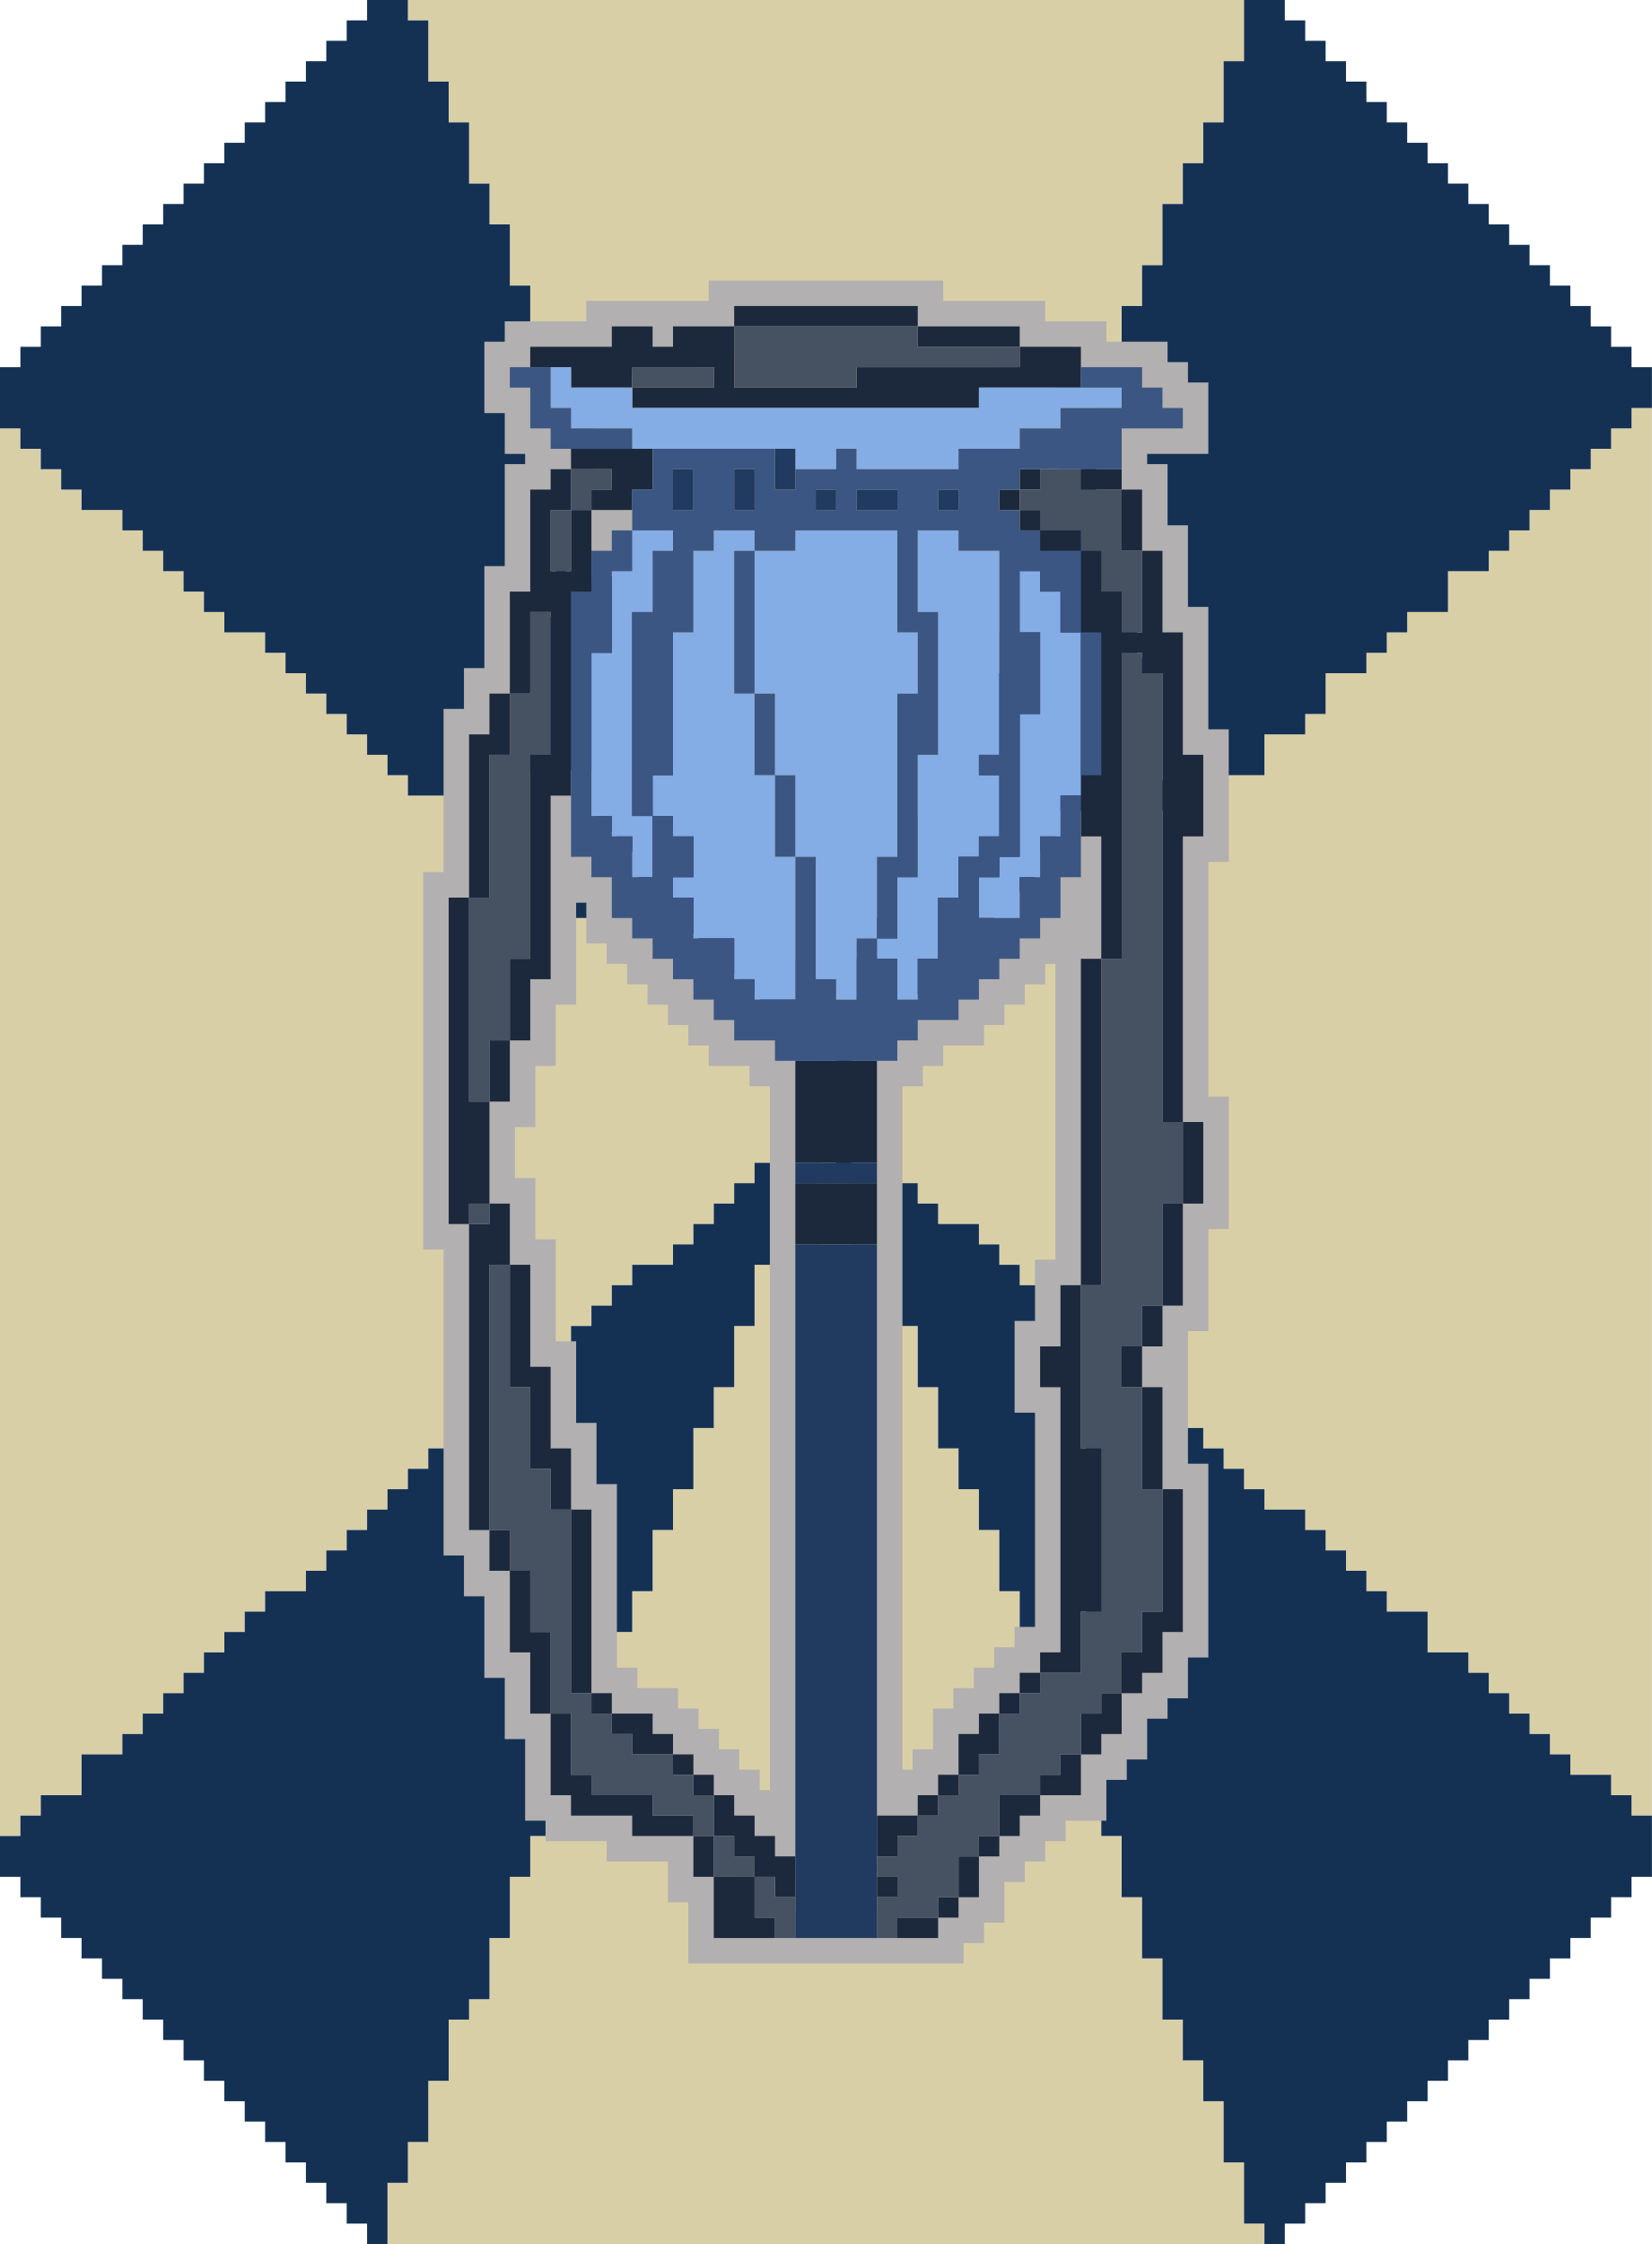
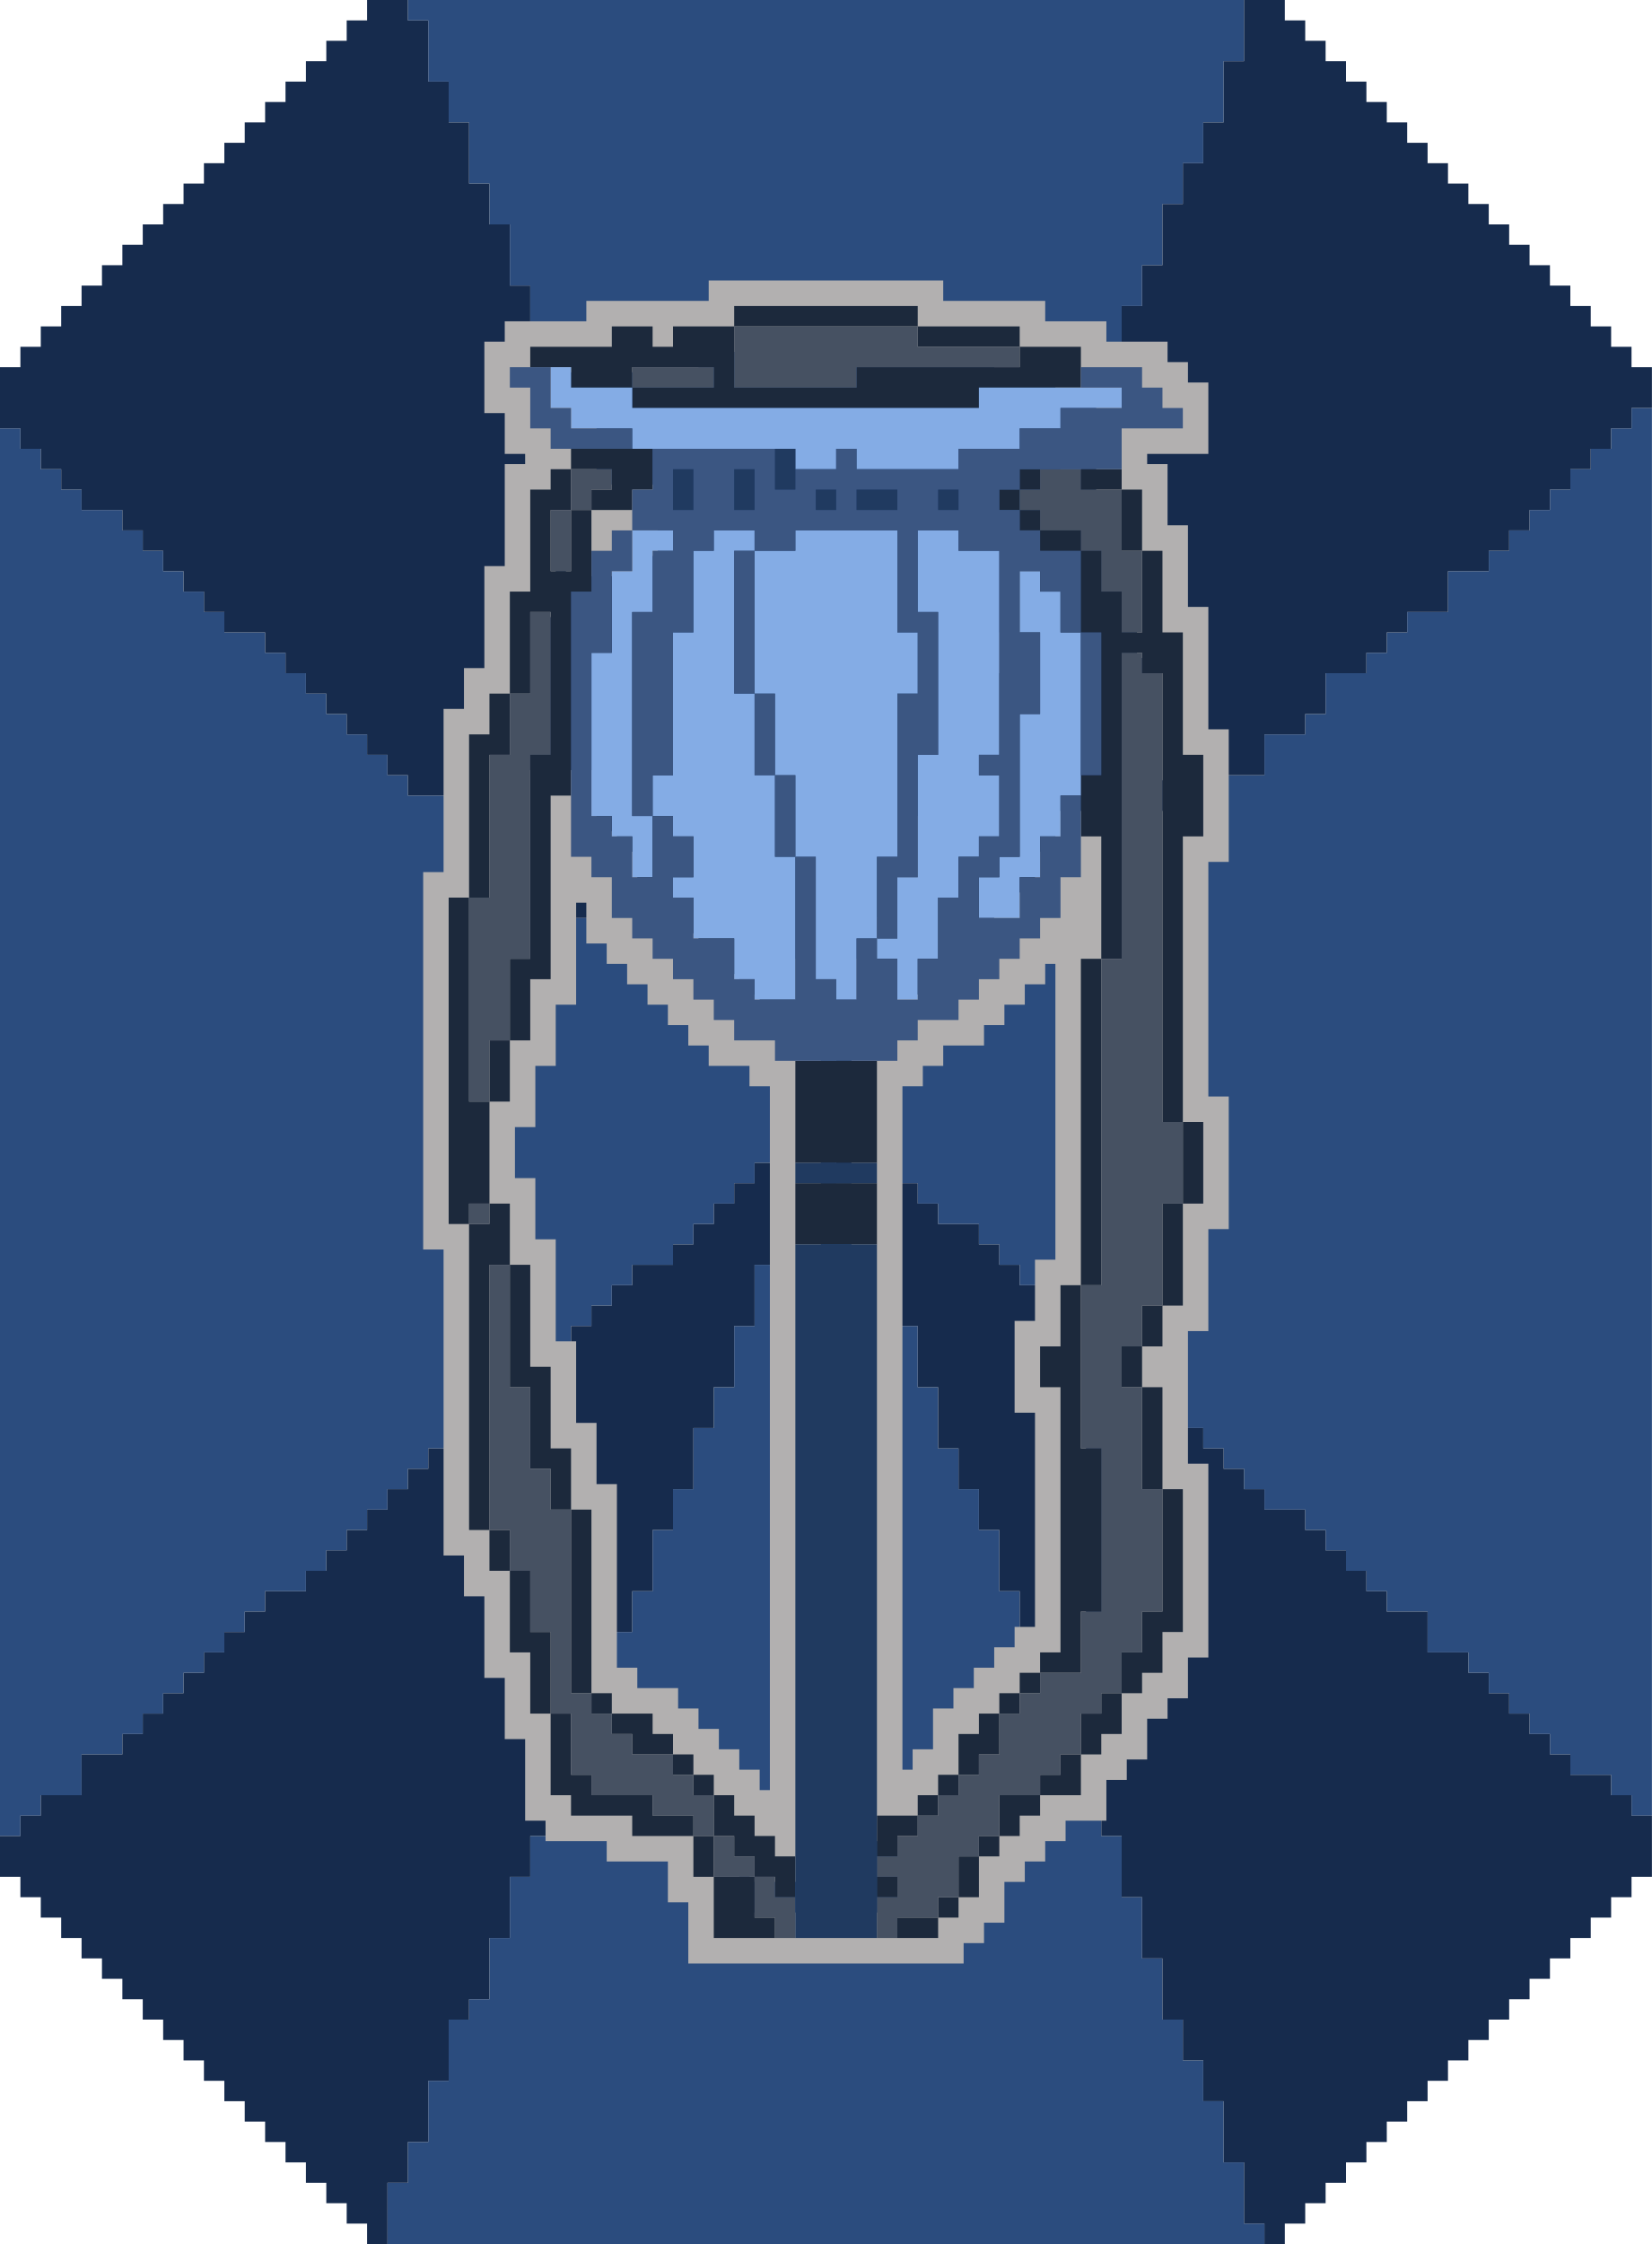
<svg xmlns="http://www.w3.org/2000/svg" preserveAspectRatio="none" style="display: block;" width="81" height="110" viewBox="0 0 81 110" fill="none">
  <g id="KESE">
    <g id="Group 301">
-       <path id="color_c5e0eb_1" fill-rule="evenodd" clip-rule="evenodd" d="M20 0H61V3H60V6H59V8H58V10H57V13H56V15H55V18H54V21H53V23H52V25H51V28H50V31H49V33H48V35H47V38H46V40H45V43H44V45H43V47H42V50H41V52H40V50H39V47H38V45H37V42H36V39H35V37H34V35H33V32H32V30H31V27H30V24H29V21H28V20H27V17H26V14H25V11H24V9H23V6H22V4H21V1H20V0ZM80 20H81V89H80V88H79V87H77V86H76V85H75V84H74V83H73V82H72V81H70V79H68V78H67V77H66V76H65V75H64V74H62V73H61V72H60V71H59V70H58V69H57V68H55V67H54V66H53V65H52V64H51V63H50V62H49V61H48V60H46V59H45V58H44V57H43V56H42V54H43V53H44V52H45V51H47V49H49V48H50V47H51V46H52V45H53V44H54V43H56V41H58V40H59V39H60V38H62V36H64V35H65V33H67V32H68V31H69V30H71V28H73V27H74V26H75V25H76V24H77V23H78V22H79V21H80V20ZM0 21H1V22H2V23H3V24H4V25H6V26H7V27H8V28H9V29H10V30H11V31H13V32H14V33H15V34H16V35H17V36H18V37H19V38H20V39H22V40H23V41H24V42H25V43H26V44H28V45H29V46H30V47H31V48H32V49H33V50H35V52H37V53H38V54H39V56H38V57H37V58H36V59H35V60H34V61H33V62H31V63H30V64H29V65H28V66H27V67H26V68H25V69H24V70H22V71H21V72H20V73H19V74H18V75H17V76H16V77H15V78H13V79H12V80H11V81H10V82H9V83H8V84H7V85H6V86H4V88H2V89H1V90H0V22V21ZM40 56H41V58H42V61H43V62H44V65H45V68H46V71H47V73H48V75H49V78H50V81H51V83H52V86H53V89H54V90H55V93H56V96H57V99H58V101H59V103H60V106H61V109H62V110H19V107H20V105H21V102H22V99H23V98H24V95H25V92H26V90H27V87H28V85H29V83H30V80H31V78H32V75H33V73H34V70H35V68H36V65H37V62H38V60H39V58H40V57V56Z" fill="#D9CFA7" />
-       <path id="color_ffffff_1" fill-rule="evenodd" clip-rule="evenodd" d="M18 0H20V1H21V4H22V6H23V9H24V11H25V14H26V17H27V20H28V21H29V24H30V27H31V30H32V32H33V35H34V37H35V39H36V42H37V45H38V47H39V50H40V52H41V50H42V47H43V45H44V43H45V40H46V38H47V35H48V33H49V31H50V28H51V25H52V23H53V21H54V18H55V15H56V13H57V10H58V8H59V6H60V3H61V0H63V1H64V2H65V3H66V4H67V5H68V6H69V7H70V8H71V9H72V10H73V11H74V12H75V13H76V14H77V15H78V16H79V17H80V18H81V20H80V21H79V22H78V23H77V24H76V25H75V26H74V27H73V28H71V30H69V31H68V32H67V33H65V35H64V36H62V38H60V39H59V40H58V41H56V43H54V44H53V45H52V46H51V47H50V48H49V49H47V51H45V52H44V53H43V54H42V56H43V57H44V58H45V59H46V60H48V61H49V62H50V63H51V64H52V65H53V66H54V67H55V68H57V69H58V70H59V71H60V72H61V73H62V74H64V75H65V76H66V77H67V78H68V79H70V81H72V82H73V83H74V84H75V85H76V86H77V87H79V88H80V89H81V92H80V93H79V94H78V95H77V96H76V97H75V98H74V99H73V100H72V101H71V102H70V103H69V104H68V105H67V106H66V107H65V108H64V109H63V110H62V109H61V106H60V103H59V101H58V99H57V96H56V93H55V90H54V89H53V86H52V83H51V81H50V78H49V75H48V73H47V71H46V68H45V65H44V62H43V61H42V58H41V56H40V58H39V60H38V62H37V65H36V68H35V70H34V73H33V75H32V78H31V80H30V83H29V85H28V87H27V90H26V92H25V95H24V98H23V99H22V102H21V105H20V107H19V110H18V109H17V108H16V107H15V106H14V105H13V104H12V103H11V102H10V101H9V100H8V99H7V98H6V97H5V96H4V95H3V94H2V93H1V92H0V90H1V89H2V88H4V86H6V85H7V84H8V83H9V82H10V81H11V80H12V79H13V78H15V77H16V76H17V75H18V74H19V73H20V72H21V71H22V70H24V69H25V68H26V67H27V66H28V65H29V64H30V63H31V62H33V61H34V60H35V59H36V58H37V57H38V56H39V54H38V53H37V52H35V50H33V49H32V48H31V47H30V46H29V45H28V44H26V43H25V42H24V41H23V40H22V39H20V38H19V37H18V36H17V35H16V34H15V33H14V32H13V31H11V30H10V29H9V28H8V27H7V26H6V25H4V24H3V23H2V22H1V21H0V18H1V17H2V16H3V15H4V14H5V13H6V12H7V11H8V10H9V9H10V8H11V7H12V6H13V5H14V4H15V3H16V2H17V1H18V0Z" fill="#143154" />
+       <path id="color_c5e0eb_1" fill-rule="evenodd" clip-rule="evenodd" d="M20 0H61V3H60V6H59V8H58V10H57V13H56V15H55V18H54V21H53V23H52V25H51V28H50V31H49V33H48V35H47V38H46V40H45V43H44V45H43V47H42V50H41V52H40V50H39V47H38V45H37V42H36V39H35V37H34V35H33V32H32V30H31V27H30V24H29V21H28V20H27V17H26V14H25V11H24V9H23V6H22V4H21V1H20V0ZM80 20H81V89H80V88H79V87H77V86H76V85H75V84H74V83H73V82H72V81H70V79H68V78H67V77H66V76H65V75H64V74H62V73H61V72H60V71H59V70H58V69H57V68H55V67H54V66H53V65H52V64H51V63H50V62H49V61H48V60H46V59H45V58H44V57H43V56H42V54H43V53H44V52H45V51H47V49H49V48H50V47H51V46H52V45H53V44H54V43H56V41H58V40H59V39H60V38H62V36H64V35H65V33H67V32H68V31H69V30H71V28H73V27H74V26H75V25H76V24H77V23H78V22H79V21H80V20ZM0 21H1V22H2V23H3V24H4V25H6V26H7V27H8V28H9V29H10V30H11V31H13V32H14V33H15V34H16V35H17V36H18V37H19V38H20V39H22V40H23V41H24V42H25V43H26V44H28V45H29V46H30V47H31V48H32V49H33V50H35V52H37V53H38V54H39V56H38V57H37V58H36V59H35V60H34V61H33V62H31V63H30V64H29V65H28V66H27V67H26V68H25V69H24V70H22V71H21V72H20V73H19V74H18V75H17V76H16V77H15V78H13V79H12V80H11V81H10V82H9V83H8V84H7V85H6V86H4V88H2V89H1V90H0V22V21ZM40 56H41V58H42V61H43V62H44V65H45V68H46V71H47V73H48V75H49V78H50V81H51V83H52V86H53V89H54V90H55V93H56V96H57V99H58V101H59V103H60V106H61V109H62V110H19V107H20V105H21V102H22V99H23V98H24V95H25V92H26V90H27V87H28V85H29V83H30V80H31V78H32V75H33V73H34V70H35V68H36V65H37V62H38V60H39V58H40V57V56Z" fill="#2B4C7E" />
+       <path id="color_ffffff_1" fill-rule="evenodd" clip-rule="evenodd" d="M18 0H20V1H21V4H22V6H23V9H24V11H25V14H26V17H27V20H28V21H29V24H30V27H31V30H32V32H33V35H34V37H35V39H36V42H37V45H38V47H39V50H40V52H41V50H42V47H43V45H44V43H45V40H46V38H47V35H48V33H49V31H50V28H51V25H52V23H53V21H54V18H55V15H56V13H57V10H58V8H59V6H60V3H61V0H63V1H64V2H65V3H66V4H67V5H68V6H69V7H70V8H71V9H72V10H73V11H74V12H75V13H76V14H77V15H78V16H79V17H80V18H81V20H80V21H79V22H78V23H77V24H76V25H75V26H74V27H73V28H71V30H69V31H68V32H67V33H65V35H64V36H62V38H60V39H59V40H58V41H56V43H54V44H53V45H52V46H51V47H50V48H49V49H47V51H45V52H44V53H43V54H42V56H43V57H44V58H45V59H46V60H48V61H49V62H50V63H51V64H52V65H53V66H54V67H55V68H57V69H58V70H59V71H60V72H61V73H62V74H64V75H65V76H66V77H67V78H68V79H70V81H72V82H73V83H74V84H75V85H76V86H77V87H79V88H80V89H81V92H80V93H79V94H78V95H77V96H76V97H75V98H74V99H73V100H72V101H71V102H70V103H69V104H68V105H67V106H66V107H65V108H64V109H63V110H62V109H61V106H60V103H59V101H58V99H57V96H56V93H55V90H54V89H53V86H52V83H51V81H50V78H49V75H48V73H47V71H46V68H45V65H44V62H43V61H42V58H41V56H40V58H39V60H38V62H37V65H36V68H35V70H34V73H33V75H32V78H31V80H30V83H29V85H28V87H27V90H26V92H25V95H24V98H23V99H22V102H21V105H20V107H19V110H18V109H17V108H16V107H15V106H14V105H13V104H12V103H11V102H10V101H9V100H8V99H7V98H6V97H5V96H4V95H3V94H2V93H1V92H0V90H1V89H2V88H4V86H6V85H7V84H8V83H9V82H10V81H11V80H12V79H13V78H15V77H16V76H17V75H18V74H19V73H20V72H21V71H22V70H24V69H25V68H26V67H27V66H28V65H29V64H30V63H31V62H33V61H34V60H35V59H36V58H37V57H38V56H39V54H38V53H37V52H35V50H33V49H32V48H31V47H30V46H29V45H28V44H26V43H25V42H24V41H23V40H22V39H20V38H19V37H18V36H17V35H16V34H15V33H14V32H13V31H11V30H10V29H9V28H8V27H7V26H6V25H4V24H3V23H2V22H1V21H0V18H1V17H2V16H3V15H4V14H5V13H6V12H7V11H8V10H9V9H10V8H11V7H12V6H13V5H14V4H15V3H16V2H17V1H18V0Z" fill="#162B4D" />
    </g>
    <path id="Union" d="M45 16H43.75V17.25H45V16ZM50 16H51.25V14.75H50V16ZM50 17H48.75V18.25H50V17ZM53 17H54.25V15.75H53V17ZM53 18H51.75V19.25H53V18ZM56 18H57.25V16.75H56V18ZM56 19H54.75V20.25H56V19ZM57 19H58.25V17.75H57V19ZM57 20H55.75V21.25H57V20ZM58 20H59.25V18.75H58V20ZM58 21V22.25H59.25V21H58ZM55 21V19.75H53.75V21H55ZM55 24H53.75V25.25H55V24ZM56 24H57.25V22.75H56V24ZM56 27H54.75V28.25H56V27ZM57 27H58.25V25.75H57V27ZM57 31H55.75V32.25H57V31ZM58 31H59.25V29.75H58V31ZM58 37H56.75V38.25H58V37ZM59 37H60.25V35.75H59V37ZM59 41V42.25H60.25V41H59ZM58 41V39.75H56.75V41H58ZM58 55H56.75V56.25H58V55ZM59 55H60.25V53.75H59V55ZM59 59V60.25H60.25V59H59ZM58 59V57.75H56.75V59H58ZM58 64V65.25H59.25V64H58ZM57 64V62.75H55.75V64H57ZM57 66V67.25H58.25V66H57ZM56 66V64.75H54.75V66H56ZM56 68H54.75V69.25H56V68ZM57 68H58.25V66.75H57V68ZM57 73H55.75V74.25H57V73ZM58 73H59.25V71.75H58V73ZM58 80V81.25H59.25V80H58ZM57 80V78.75H55.75V80H57ZM57 82V83.25H58.25V82H57ZM56 82V80.75H54.75V82H56ZM56 83V84.25H57.25V83H56ZM55 83V81.75H53.75V83H55ZM55 85V86.25H56.25V85H55ZM54 85V83.75H52.75V85H54ZM54 86V87.25H55.25V86H54ZM53 86V84.75H51.75V86H53ZM53 88V89.25H54.25V88H53ZM51 88V86.75H49.75V88H51ZM51 89V90.25H52.25V89H51ZM50 89V87.75H48.75V89H50ZM50 90V91.25H51.25V90H50ZM49 90V88.75H47.75V90H49ZM49 91V92.25H50.25V91H49ZM48 91V89.75H46.75V91H48ZM48 93V94.25H49.25V93H48ZM47 93V91.75H45.75V93H47ZM47 94V95.25H48.25V94H47ZM46 94V92.75H44.75V94H46ZM46 95V96.25H47.25V95H46ZM35 95H33.75V96.25H35V95ZM35 92H36.25V90.75H35V92ZM34 92H32.75V93.25H34V92ZM34 90H35.25V88.75H34V90ZM31 90H29.75V91.25H31V90ZM31 89H32.25V87.75H31V89ZM28 89H26.75V90.25H28V89ZM28 88H29.25V86.75H28V88ZM27 88H25.75V89.25H27V88ZM27 84H28.25V82.75H27V84ZM26 84H24.75V85.25H26V84ZM26 81H27.25V79.75H26V81ZM25 81H23.75V82.25H25V81ZM25 77H26.25V75.75H25V77ZM24 77H22.75V78.25H24V77ZM24 75H25.25V73.75H24V75ZM23 75H21.75V76.25H23V75ZM23 60H24.25V58.75H23V60ZM22 60H20.75V61.25H22V60ZM22 44V42.75H20.75V44H22ZM23 44V45.25H24.25V44H23ZM23 36V34.75H21.75V36H23ZM24 36V37.25H25.25V36H24ZM24 34V32.75H22.75V34H24ZM25 34V35.25H26.25V34H25ZM25 29V27.75H23.75V29H25ZM26 29V30.25H27.25V29H26ZM26 24V22.75H24.75V24H26ZM27 24V25.25H28.25V24H27ZM27 23V21.75H25.75V23H27ZM28 23V24.25H29.25V23H28ZM28 22H29.25V20.75H28V22ZM27 22H25.75V23.25H27V22ZM27 21H28.25V19.75H27V21ZM26 21H24.75V22.25H26V21ZM26 19H27.25V17.75H26V19ZM25 19H23.75V20.25H25V19ZM25 18V16.75H23.75V18H25ZM26 18V19.25H27.25V18H26ZM26 17V15.75H24.75V17H26ZM30 17V18.25H31.25V17H30ZM30 16V14.75H28.75V16H30ZM32 16H33.25V14.75H32V16ZM32 17H30.75V18.25H32V17ZM33 17V18.25H34.25V17H33ZM33 16V14.75H31.75V16H33ZM36 16V17.25H37.25V16H36ZM36 15V13.75H34.75V15H36ZM45 15H46.25V13.75H45V15ZM27 48V49.25H28.25V48H27ZM26 48V46.75H24.75V48H26ZM26 51V52.25H27.25V51H26ZM25 51V49.75H23.75V51H25ZM25 54V55.25H26.25V54H25ZM24 54V52.75H22.75V54H24ZM24 59H22.75V60.25H24V59ZM25 59H26.25V57.75H25V59ZM25 62H23.75V63.25H25V62ZM26 62H27.25V60.75H26V62ZM26 67H24.75V68.25H26V67ZM27 67H28.25V65.75H27V67ZM27 71H25.75V72.25H27V71ZM28 71H29.25V69.75H28V71ZM28 74H26.75V75.25H28V74ZM29 74H30.25V72.75H29V74ZM29 83H27.75V84.25H29V83ZM30 83H31.25V81.75H30V83ZM30 84H28.75V85.25H30V84ZM32 84H33.25V82.75H32V84ZM32 85H30.75V86.25H32V85ZM33 85H34.25V83.75H33V85ZM33 86H31.75V87.25H33V86ZM34 86H35.25V84.75H34V86ZM34 87H32.75V88.25H34V87ZM35 87H36.25V85.75H35V87ZM35 88H33.75V89.25H35V88ZM36 88H37.25V86.75H36V88ZM36 89H34.75V90.25H36V89ZM37 89H38.25V87.75H37V89ZM37 90H35.75V91.25H37V90ZM38 90H39.25V88.75H38V90ZM38 91H36.75V92.25H38V91ZM39 91V92.25H40.25V91H39ZM39 52H40.25V50.75H39V52ZM38 52H36.75V53.25H38V52ZM38 51H39.25V49.75H38V51ZM36 51H34.75V52.25H36V51ZM36 50H37.25V48.75H36V50ZM35 50H33.75V51.25H35V50ZM35 49H36.25V47.75H35V49ZM34 49H32.75V50.25H34V49ZM34 48H35.25V46.75H34V48ZM33 48H31.75V49.25H33V48ZM33 47H34.25V45.75H33V47ZM32 47H30.75V48.25H32V47ZM32 46H33.25V44.75H32V46ZM31 46H29.75V47.25H31V46ZM31 45H32.25V43.75H31V45ZM30 45H28.75V46.25H30V45ZM30 43H31.25V41.75H30V43ZM29 43H27.75V44.25H29V43ZM29 42H30.25V40.75H29V42ZM28 42H26.75V43.25H28V42ZM28 39H29.25V37.75H28V39ZM27 39V37.75H25.75V39H27ZM53 43V44.25H54.25V43H53ZM52 43V41.75H50.75V43H52ZM52 45V46.25H53.25V45H52ZM51 45V43.75H49.75V45H51ZM51 46V47.25H52.25V46H51ZM50 46V44.75H48.75V46H50ZM50 47V48.25H51.25V47H50ZM49 47V45.75H47.75V47H49ZM49 48V49.25H50.25V48H49ZM48 48V46.75H46.75V48H48ZM48 49V50.25H49.25V49H48ZM47 49V47.75H45.75V49H47ZM47 50V51.25H48.25V50H47ZM45 50V48.75H43.75V50H45ZM45 51V52.25H46.25V51H45ZM44 51V49.75H42.75V51H44ZM44 52V53.25H45.25V52H44ZM43 52V50.75H41.75V52H43ZM43 89H41.75V90.25H43V89ZM45 89V90.25H46.25V89H45ZM45 88V86.75H43.75V88H45ZM46 88V89.25H47.25V88H46ZM46 87V85.75H44.75V87H46ZM47 87V88.25H48.25V87H47ZM47 85V83.75H45.75V85H47ZM48 85V86.25H49.25V85H48ZM48 84V82.75H46.75V84H48ZM49 84V85.25H50.25V84H49ZM49 83V81.75H47.75V83H49ZM50 83V84.25H51.25V83H50ZM50 82V80.75H48.75V82H50ZM51 82V83.25H52.25V82H51ZM51 81V79.75H49.75V81H51ZM52 81V82.25H53.25V81H52ZM52 68H53.25V66.75H52V68ZM51 68H49.75V69.25H51V68ZM51 66V64.75H49.75V66H51ZM52 66V67.25H53.25V66H52ZM52 63V61.75H50.75V63H52ZM53 63V64.25H54.25V63H53ZM53 47V45.75H51.75V47H53ZM54 47V48.25H55.25V47H54ZM54 41H55.25V39.75H54V41ZM53 41V39.75H51.75V41H53ZM29 27H27.75V28.25H29V27ZM30 27V28.25H31.25V27H30ZM30 26V24.75H28.75V26H30ZM31 26V27.25H32.25V26H31ZM31 25H32.25V23.75H31V25ZM29 25V23.75H27.75V25H29ZM45 16V17.25H50V16V14.75H45V16ZM50 16H48.75V17H50H51.25V16H50ZM50 17V18.25H53V17V15.75H50V17ZM53 17H51.75V18H53H54.25V17H53ZM53 18V19.25H56V18V16.75H53V18ZM56 18H54.75V19H56H57.25V18H56ZM56 19V20.25H57V19V17.75H56V19ZM57 19H55.75V20H57H58.25V19H57ZM57 20V21.25H58V20V18.75H57V20ZM58 20H56.75V21H58H59.25V20H58ZM58 21V19.75H55V21V22.25H58V21ZM55 21H53.75V24H55H56.25V21H55ZM55 24V25.25H56V24V22.75H55V24ZM56 24H54.75V27H56H57.25V24H56ZM56 27V28.25H57V27V25.75H56V27ZM57 27H55.75V31H57H58.25V27H57ZM57 31V32.25H58V31V29.75H57V31ZM58 31H56.75V37H58H59.25V31H58ZM58 37V38.25H59V37V35.75H58V37ZM59 37H57.75V41H59H60.25V37H59ZM59 41V39.75H58V41V42.25H59V41ZM58 41H56.75V55H58H59.25V41H58ZM58 55V56.25H59V55V53.75H58V55ZM59 55H57.75V59H59H60.25V55H59ZM59 59V57.75H58V59V60.25H59V59ZM58 59H56.75V64H58H59.25V59H58ZM58 64V62.75H57V64V65.25H58V64ZM57 64H55.75V66H57H58.25V64H57ZM57 66V64.75H56V66V67.25H57V66ZM56 66H54.75V68H56H57.25V66H56ZM56 68V69.25H57V68V66.75H56V68ZM57 68H55.75V73H57H58.25V68H57ZM57 73V74.25H58V73V71.75H57V73ZM58 73H56.75V80H58H59.25V73H58ZM58 80V78.75H57V80V81.25H58V80ZM57 80H55.75V82H57H58.25V80H57ZM57 82V80.75H56V82V83.25H57V82ZM56 82H54.75V83H56H57.25V82H56ZM56 83V81.75H55V83V84.25H56V83ZM55 83H53.75V85H55H56.25V83H55ZM55 85V83.75H54V85V86.25H55V85ZM54 85H52.75V86H54H55.25V85H54ZM54 86V84.75H53V86V87.25H54V86ZM53 86H51.75V88H53H54.25V86H53ZM53 88V86.75H51V88V89.25H53V88ZM51 88H49.75V89H51H52.25V88H51ZM51 89V87.75H50V89V90.25H51V89ZM50 89H48.75V90H50H51.25V89H50ZM50 90V88.75H49V90V91.25H50V90ZM49 90H47.75V91H49H50.25V90H49ZM49 91V89.75H48V91V92.25H49V91ZM48 91H46.75V93H48H49.25V91H48ZM48 93V91.75H47V93V94.25H48V93ZM47 93H45.75V94H47H48.25V93H47ZM47 94V92.75H46V94V95.25H47V94ZM46 94H44.75V95H46H47.25V94H46ZM46 95V93.75H35V95V96.25H46V95ZM35 95H36.25V92H35H33.75V95H35ZM35 92V90.75H34V92V93.25H35V92ZM34 92H35.25V90H34H32.75V92H34ZM34 90V88.75H31V90V91.25H34V90ZM31 90H32.25V89H31H29.75V90H31ZM31 89V87.75H28V89V90.25H31V89ZM28 89H29.25V88H28H26.75V89H28ZM28 88V86.75H27V88V89.25H28V88ZM27 88H28.25V84H27H25.75V88H27ZM27 84V82.75H26V84V85.25H27V84ZM26 84H27.25V81H26H24.75V84H26ZM26 81V79.75H25V81V82.25H26V81ZM25 81H26.25V77H25H23.75V81H25ZM25 77V75.75H24V77V78.25H25V77ZM24 77H25.25V75H24H22.75V77H24ZM24 75V73.75H23V75V76.25H24V75ZM23 75H24.25V60H23H21.75V75H23ZM23 60V58.75H22V60V61.25H23V60ZM22 60H23.25V44H22H20.75V60H22ZM22 44V45.25H23V44V42.75H22V44ZM23 44H24.25V36H23H21.75V44H23ZM23 36V37.25H24V36V34.75H23V36ZM24 36H25.25V34H24H22.75V36H24ZM24 34V35.25H25V34V32.75H24V34ZM25 34H26.25V29H25H23.75V34H25ZM25 29V30.25H26V29V27.75H25V29ZM26 29H27.25V24H26H24.75V29H26ZM26 24V25.25H27V24V22.75H26V24ZM27 24H28.25V23H27H25.75V24H27ZM27 23V24.25H28V23V21.75H27V23ZM28 23H29.25V22H28H26.75V23H28ZM28 22V20.75H27V22V23.25H28V22ZM27 22H28.25V21H27H25.75V22H27ZM27 21V19.75H26V21V22.25H27V21ZM26 21H27.25V19H26H24.75V21H26ZM26 19V17.75H25V19V20.25H26V19ZM25 19H26.25V18H25H23.75V19H25ZM25 18V19.25H26V18V16.75H25V18ZM26 18H27.25V17H26H24.75V18H26ZM26 17V18.25H30V17V15.75H26V17ZM30 17H31.25V16H30H28.75V17H30ZM30 16V17.25H32V16V14.75H30V16ZM32 16H30.75V17H32H33.25V16H32ZM32 17V18.25H33V17V15.75H32V17ZM33 17H34.25V16H33H31.75V17H33ZM33 16V17.25H36V16V14.75H33V16ZM36 16H37.25V15H36H34.75V16H36ZM36 15V16.25H45V15V13.75H36V15ZM45 15H43.75V16H45H46.25V15H45ZM27 48V46.75H26V48V49.25H27V48ZM26 48H24.75V51H26H27.25V48H26ZM26 51V49.75H25V51V52.25H26V51ZM25 51H23.75V54H25H26.25V51H25ZM25 54V52.75H24V54V55.25H25V54ZM24 54H22.75V59H24H25.25V54H24ZM24 59V60.25H25V59V57.75H24V59ZM25 59H23.75V62H25H26.25V59H25ZM25 62V63.25H26V62V60.75H25V62ZM26 62H24.75V67H26H27.25V62H26ZM26 67V68.25H27V67V65.75H26V67ZM27 67H25.75V71H27H28.25V67H27ZM27 71V72.25H28V71V69.75H27V71ZM28 71H26.75V74H28H29.25V71H28ZM28 74V75.25H29V74V72.75H28V74ZM29 74H27.75V83H29H30.25V74H29ZM29 83V84.25H30V83V81.75H29V83ZM30 83H28.75V84H30H31.25V83H30ZM30 84V85.25H32V84V82.75H30V84ZM32 84H30.75V85H32H33.25V84H32ZM32 85V86.25H33V85V83.75H32V85ZM33 85H31.75V86H33H34.25V85H33ZM33 86V87.25H34V86V84.75H33V86ZM34 86H32.75V87H34H35.25V86H34ZM34 87V88.25H35V87V85.75H34V87ZM35 87H33.75V88H35H36.25V87H35ZM35 88V89.25H36V88V86.75H35V88ZM36 88H34.75V89H36H37.25V88H36ZM36 89V90.25H37V89V87.75H36V89ZM37 89H35.75V90H37H38.25V89H37ZM37 90V91.25H38V90V88.75H37V90ZM38 90H36.75V91H38H39.25V90H38ZM38 91V92.25H39V91V89.75H38V91ZM39 91H40.25V52H39H37.75V91H39ZM39 52V50.75H38V52V53.25H39V52ZM38 52H39.25V51H38H36.75V52H38ZM38 51V49.75H36V51V52.25H38V51ZM36 51H37.25V50H36H34.75V51H36ZM36 50V48.75H35V50V51.25H36V50ZM35 50H36.25V49H35H33.75V50H35ZM35 49V47.75H34V49V50.25H35V49ZM34 49H35.25V48H34H32.75V49H34ZM34 48V46.75H33V48V49.25H34V48ZM33 48H34.25V47H33H31.75V48H33ZM33 47V45.75H32V47V48.25H33V47ZM32 47H33.25V46H32H30.75V47H32ZM32 46V44.75H31V46V47.25H32V46ZM31 46H32.25V45H31H29.75V46H31ZM31 45V43.75H30V45V46.25H31V45ZM30 45H31.25V43H30H28.75V45H30ZM30 43V41.75H29V43V44.25H30V43ZM29 43H30.25V42H29H27.75V43H29ZM29 42V40.75H28V42V43.25H29V42ZM28 42H29.25V39H28H26.75V42H28ZM28 39V37.75H27V39V40.25H28V39ZM27 39H25.75V48H27H28.25V39H27ZM53 43V41.75H52V43V44.25H53V43ZM52 43H50.75V45H52H53.25V43H52ZM52 45V43.75H51V45V46.25H52V45ZM51 45H49.75V46H51H52.25V45H51ZM51 46V44.75H50V46V47.25H51V46ZM50 46H48.75V47H50H51.25V46H50ZM50 47V45.75H49V47V48.25H50V47ZM49 47H47.75V48H49H50.25V47H49ZM49 48V46.75H48V48V49.25H49V48ZM48 48H46.75V49H48H49.25V48H48ZM48 49V47.75H47V49V50.25H48V49ZM47 49H45.75V50H47H48.25V49H47ZM47 50V48.75H45V50V51.25H47V50ZM45 50H43.75V51H45H46.25V50H45ZM45 51V49.75H44V51V52.25H45V51ZM44 51H42.75V52H44H45.25V51H44ZM44 52V50.75H43V52V53.25H44V52ZM43 52H41.75V89H43H44.25V52H43ZM43 89V90.25H45V89V87.75H43V89ZM45 89H46.25V88H45H43.75V89H45ZM45 88V89.25H46V88V86.75H45V88ZM46 88H47.25V87H46H44.75V88H46ZM46 87V88.25H47V87V85.75H46V87ZM47 87H48.25V85H47H45.75V87H47ZM47 85V86.25H48V85V83.75H47V85ZM48 85H49.25V84H48H46.75V85H48ZM48 84V85.25H49V84V82.75H48V84ZM49 84H50.25V83H49H47.75V84H49ZM49 83V84.25H50V83V81.75H49V83ZM50 83H51.25V82H50H48.75V83H50ZM50 82V83.25H51V82V80.75H50V82ZM51 82H52.25V81H51H49.75V82H51ZM51 81V82.25H52V81V79.75H51V81ZM52 81H53.25V68H52H50.75V81H52ZM52 68V66.75H51V68V69.25H52V68ZM51 68H52.25V66H51H49.75V68H51ZM51 66V67.25H52V66V64.75H51V66ZM52 66H53.25V63H52H50.75V66H52ZM52 63V64.25H53V63V61.75H52V63ZM53 63H54.25V47H53H51.75V63H53ZM53 47V48.25H54V47V45.75H53V47ZM54 47H55.25V41H54H52.75V47H54ZM54 41V39.75H53V41V42.25H54V41ZM53 41H51.75V43H53H54.25V41H53ZM29 27V28.25H30V27V25.75H29V27ZM30 27H31.25V26H30H28.75V27H30ZM30 26V27.25H31V26V24.75H30V26ZM31 26H32.25V25H31H29.75V26H31ZM31 25V23.75H29V25V26.25H31V25ZM29 25H27.75V27H29H30.25V25H29Z" fill="#B2B0B0" />
    <g id="Kese 1">
      <path id="color_1c293c_1" fill-rule="evenodd" clip-rule="evenodd" d="M36 15H45V16H36V15ZM30 16H32V17H33V16H36V19H42V18H50V17H45V16H50V17H53V19H48V20H31V19H28V18H26V17H30V16ZM32 18H31V19H35V18H33H32ZM28 22H32V24H31V25H29V24H30V23H28V22ZM27 23H28V25H27V28H28V25H29V29H28V39H27V48H26V51H25V47H26V37H27V30H26V34H25V29H26V24H27V23ZM50 23H51V24H50V23ZM53 23H55V24H53V23ZM49 24H50V25H49V24ZM55 24H56V27H55V25V24ZM50 25H51V26H50V25ZM51 26H53V27H51V26ZM53 27H54V29H55V31H56V27H57V31H58V37H59V41H58V55H57V33H56V32H55V47H54V41H53V38H54V31H53V28V27ZM24 34H25V37H24V44H23V36H24V35V34ZM22 44H23V54H24V51H25V54H24V59H23V60H22V45V44ZM53 47H54V63H53V48V47ZM39 52H43V57H39V53V52ZM58 55H59V59H58V56V55ZM39 58H43V61H39V59V58ZM24 59H25V62H24V75H23V60H24V59ZM57 59H58V64H57V60V59ZM25 62H26V67H27V71H28V74H27V72H26V68H25V63V62ZM52 63H53V71H54V79H53V82H51V81H52V68H51V66H52V64V63ZM56 64H57V66H56V65V64ZM55 66H56V68H55V67V66ZM56 68H57V73H56V69V68ZM57 73H58V80H57V82H56V83H55V81H56V79H57V74V73ZM28 74H29V83H28V75V74ZM24 75H25V77H24V76V75ZM25 77H26V80H27V84H26V81H25V78V77ZM50 82H51V83H50V82ZM29 83H30V84H29V83ZM49 83H50V84H49V83ZM54 83H55V85H54V86H53V84H54V83ZM27 84H28V87H29V88H32V89H34V90H31V89H28V88H27V85V84ZM30 84H32V85H33V86H31V85H30V84ZM48 84H49V86H48V87H47V85H48V84ZM33 86H34V87H33V86ZM52 86H53V88H51V87H52V86ZM34 87H35V88H34V87ZM46 87H47V88H46V87ZM35 88H36V89H37V90H38V91H39V93H38V92H37V91H36V90H35V89V88ZM45 88H46V89H45V88ZM49 88H51V89H50V90H49V89V88ZM43 89H45V90H44V91H43V90V89ZM34 90H35V92H34V91V90ZM48 90H49V91H48V90ZM47 91H48V93H47V92V91ZM35 92H37V94H38V95H35V93V92ZM43 92H44V93H43V92ZM46 93H47V94H46V93ZM44 94H46V95H44V94Z" fill="#1C293C" />
      <path id="color_84ace5_1" fill-rule="evenodd" clip-rule="evenodd" d="M27 18H28V19H31V20H48V19H55V20H52V21H50V22H47V23H42V22H41V23H39V22H31V21H28V20H27V19V18ZM31 26H33V27H32V30H31V40H32V38H33V31H34V27H35V26H37V27H36V34H37V27H39V26H44V31H45V34H44V42H43V46H42V49H41V48H40V42H39V38H38V34H37V38H38V42H39V49H37V48H36V46H34V44H33V43H34V41H33V40H32V43H31V41H30V40H29V32H30V28H31V27V26ZM45 26H47V27H49V37H48V38H49V41H48V42H47V44H46V47H45V49H44V47H43V46H44V43H45V37H46V30H45V27V26ZM50 28H51V29H52V31H53V39H52V41H51V43H50V45H48V43H49V42H50V35H51V31H50V29V28Z" fill="#84ACE5" />
      <path id="color_465162_1" fill-rule="evenodd" clip-rule="evenodd" d="M36 16H45V17H50V18H42V19H36V17V16ZM31 18H35V19H31V18ZM28 23H30V24H29V25H28V24V23ZM51 23H53V24H55V27H56V31H55V29H54V27H53V26H51V25H50V24H51V23ZM27 25H28V28H27V26V25ZM26 30H27V37H26V47H25V51H24V54H23V44H24V37H25V34H26V31V30ZM55 32H56V33H57V55H58V59H57V64H56V66H55V68H56V73H57V79H56V81H55V83H54V84H53V86H52V87H51V88H49V90H48V91H47V93H46V94H44V95H43V93H44V92H43V91H44V90H45V89H46V88H47V87H48V86H49V84H50V83H51V82H53V79H54V71H53V63H54V47H55V33V32ZM23 59H24V60H23V59ZM24 62H25V68H26V72H27V74H28V83H29V84H30V85H31V86H33V87H34V88H35V90H34V89H32V88H29V87H28V84H27V80H26V77H25V75H24V63V62ZM35 90H36V91H37V92H35V91V90ZM37 92H38V93H39V95H38V94H37V93V92Z" fill="#465162" />
      <path id="color_3b5682_1" fill-rule="evenodd" clip-rule="evenodd" d="M25 18H27V20H28V21H31V22H27V21H26V19H25V18ZM53 18H56V19H57V20H58V21H55V23H50V24H49V25H50V26H51V27H53V31H52V29H51V28H50V31H51V35H50V42H49V43H48V45H50V43H51V41H52V39H53V43H52V45H51V46H50V47H49V48H48V49H47V50H45V51H44V52H38V51H36V50H35V49H34V48H33V47H32V46H31V45H30V43H29V42H28V29H29V27H30V26H31V24H32V22H38V24H39V23H41V22H42V23H47V22H50V21H52V20H55V19H53V18ZM34 23H33V25H34V24V23ZM37 23H36V25H37V24V23ZM41 24H40V25H41V24ZM43 24H42V25H44V24H43ZM47 24H46V25H47V24ZM32 26H31V28H30V32H29V40H30V41H31V43H32V40H31V30H32V27H33V26H32ZM36 26H35V27H34V31H33V38H32V40H33V41H34V43H33V44H34V46H36V48H37V49H39V42H38V38H37V34H36V27H37V26H36ZM40 26H39V27H37V34H38V38H39V42H40V48H41V49H42V46H43V42H44V34H45V31H44V26H41H40ZM46 26H45V30H46V37H45V43H44V46H43V47H44V49H45V47H46V44H47V42H48V41H49V38H48V37H49V27H47V26H46ZM53 31H54V38H53V32V31Z" fill="#3B5682" />
      <path id="color_203a60_1" fill-rule="evenodd" clip-rule="evenodd" d="M39 57H43V58H39V57ZM39 61H43V95H39V62V61Z" fill="#203A60" />
      <path id="color_203a60_2" fill-rule="evenodd" clip-rule="evenodd" d="M38 22H39V24H38V23V22ZM33 23H34V25H33V24V23ZM36 23H37V25H36V24V23ZM40 24H41V25H40V24ZM42 24H44V25H42V24ZM46 24H47V25H46V24Z" fill="#203A60" />
    </g>
  </g>
</svg>
